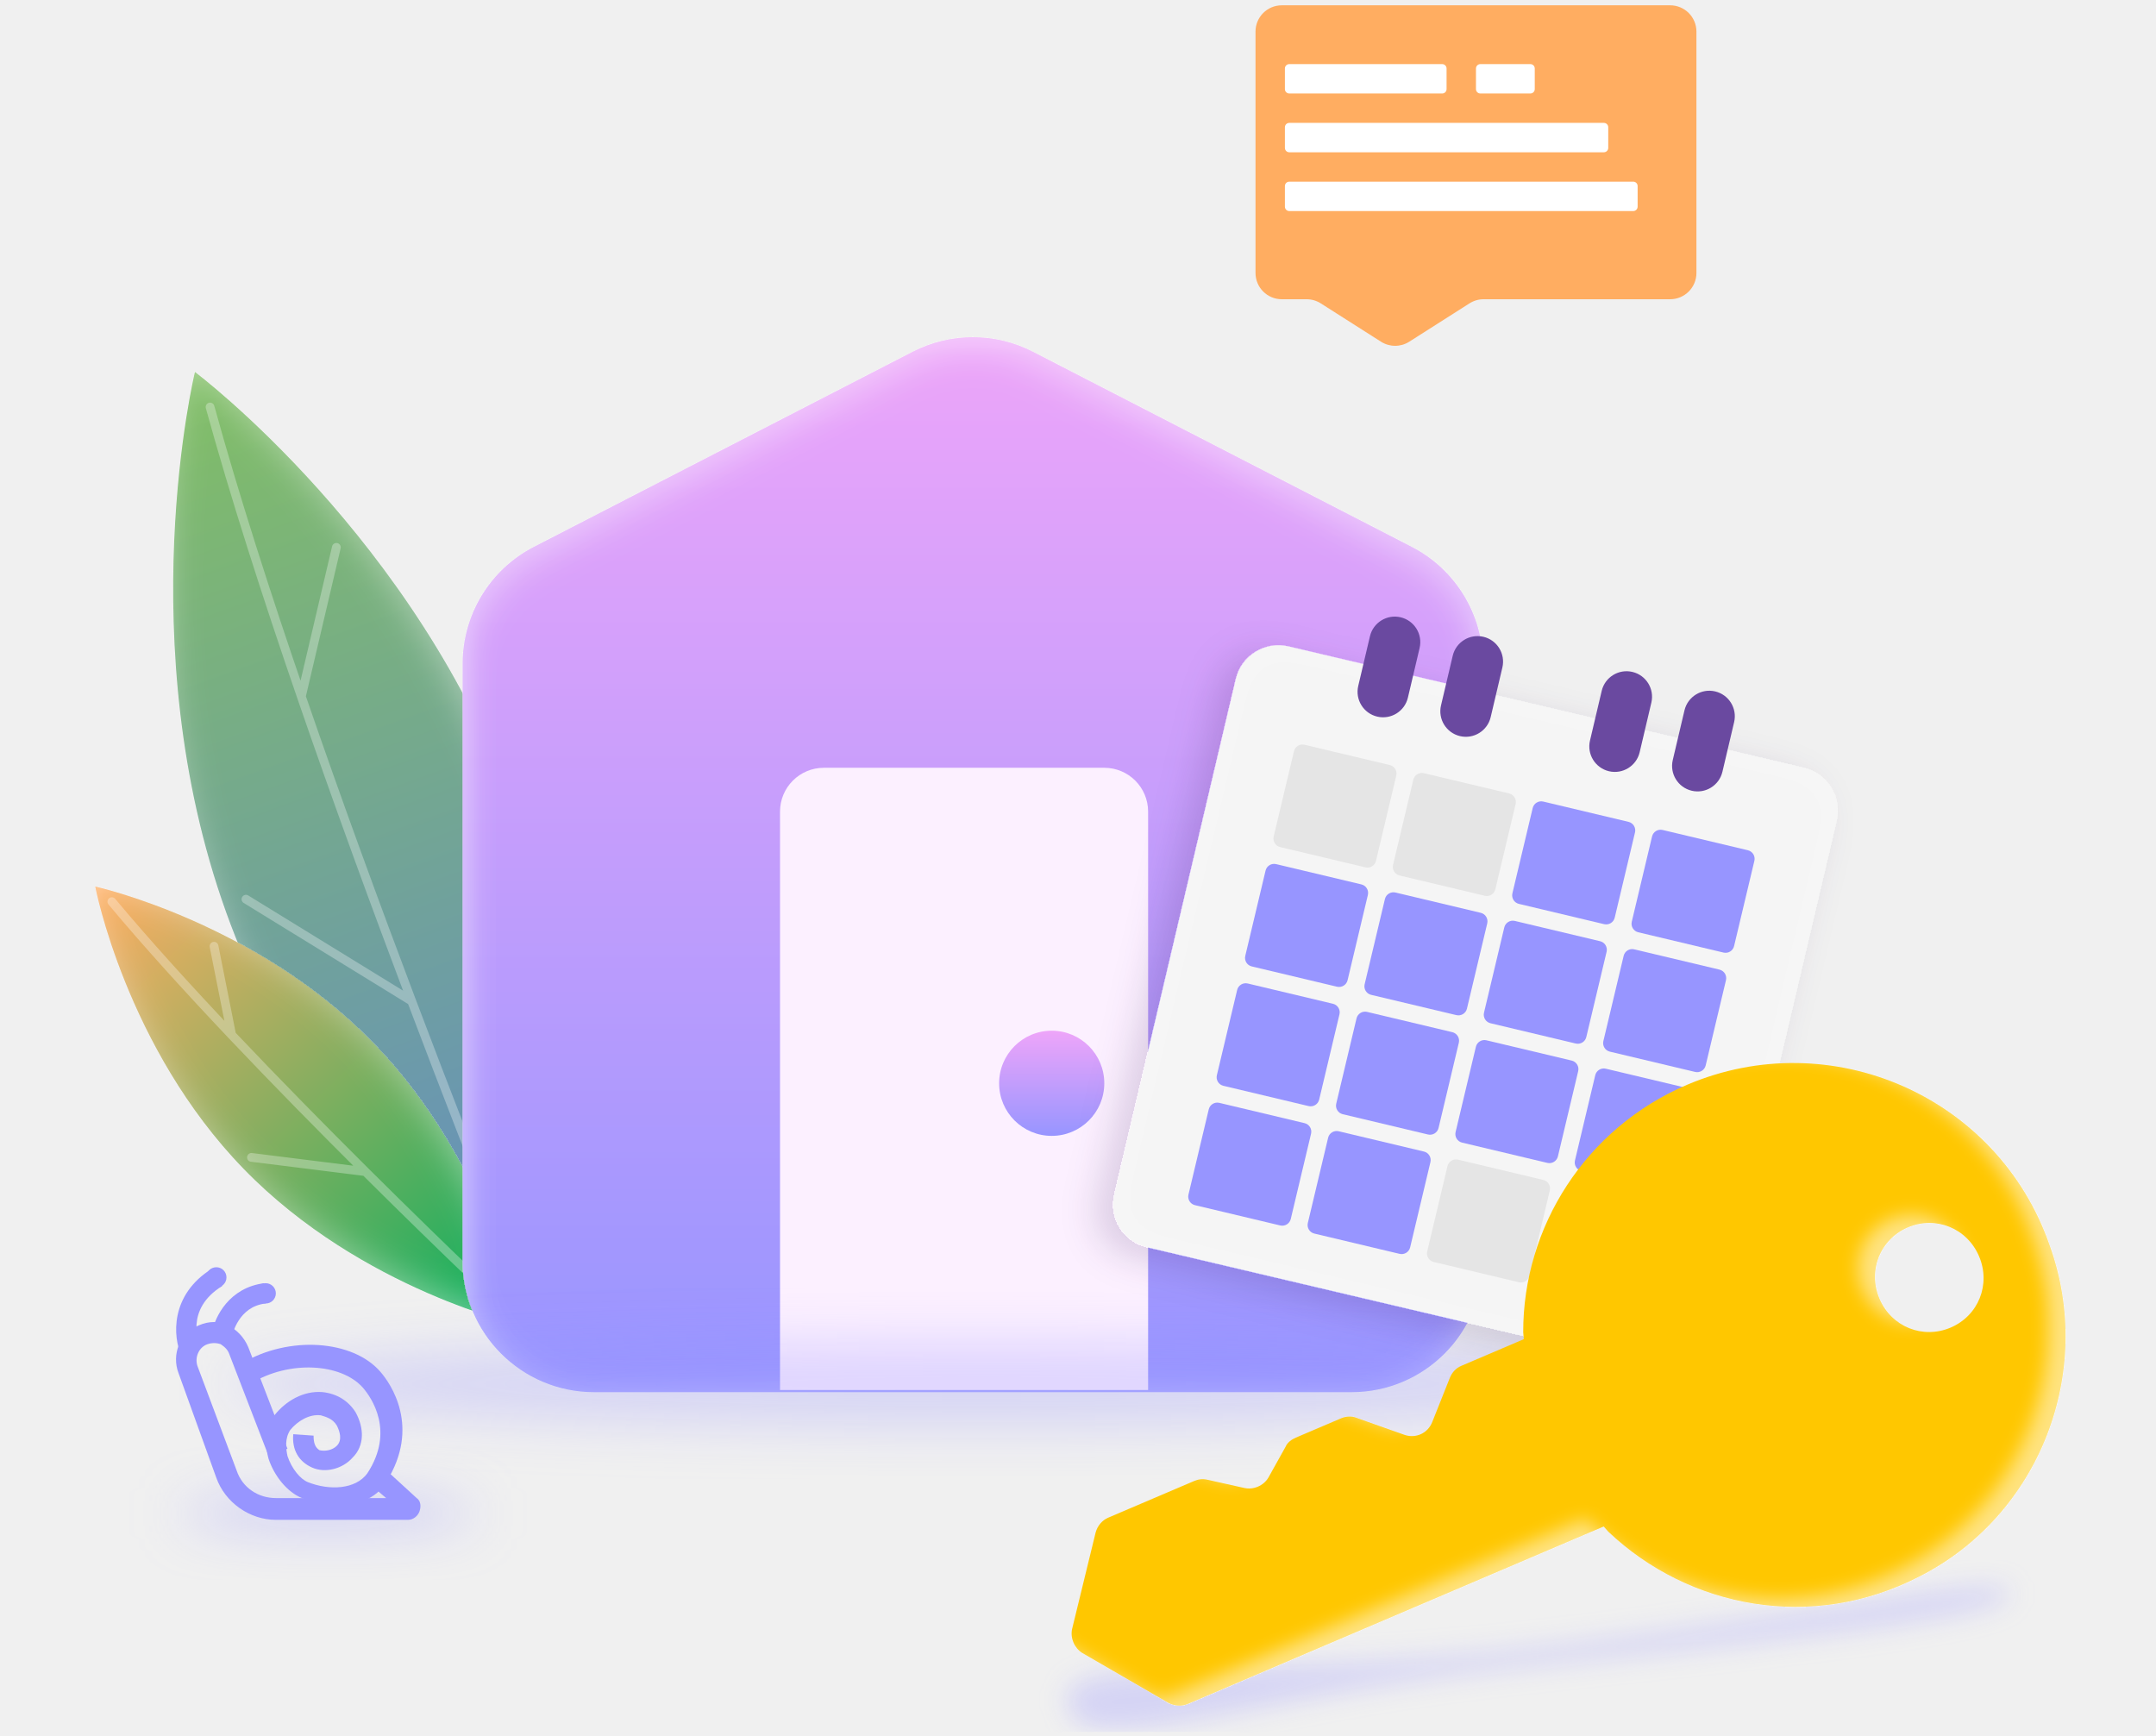
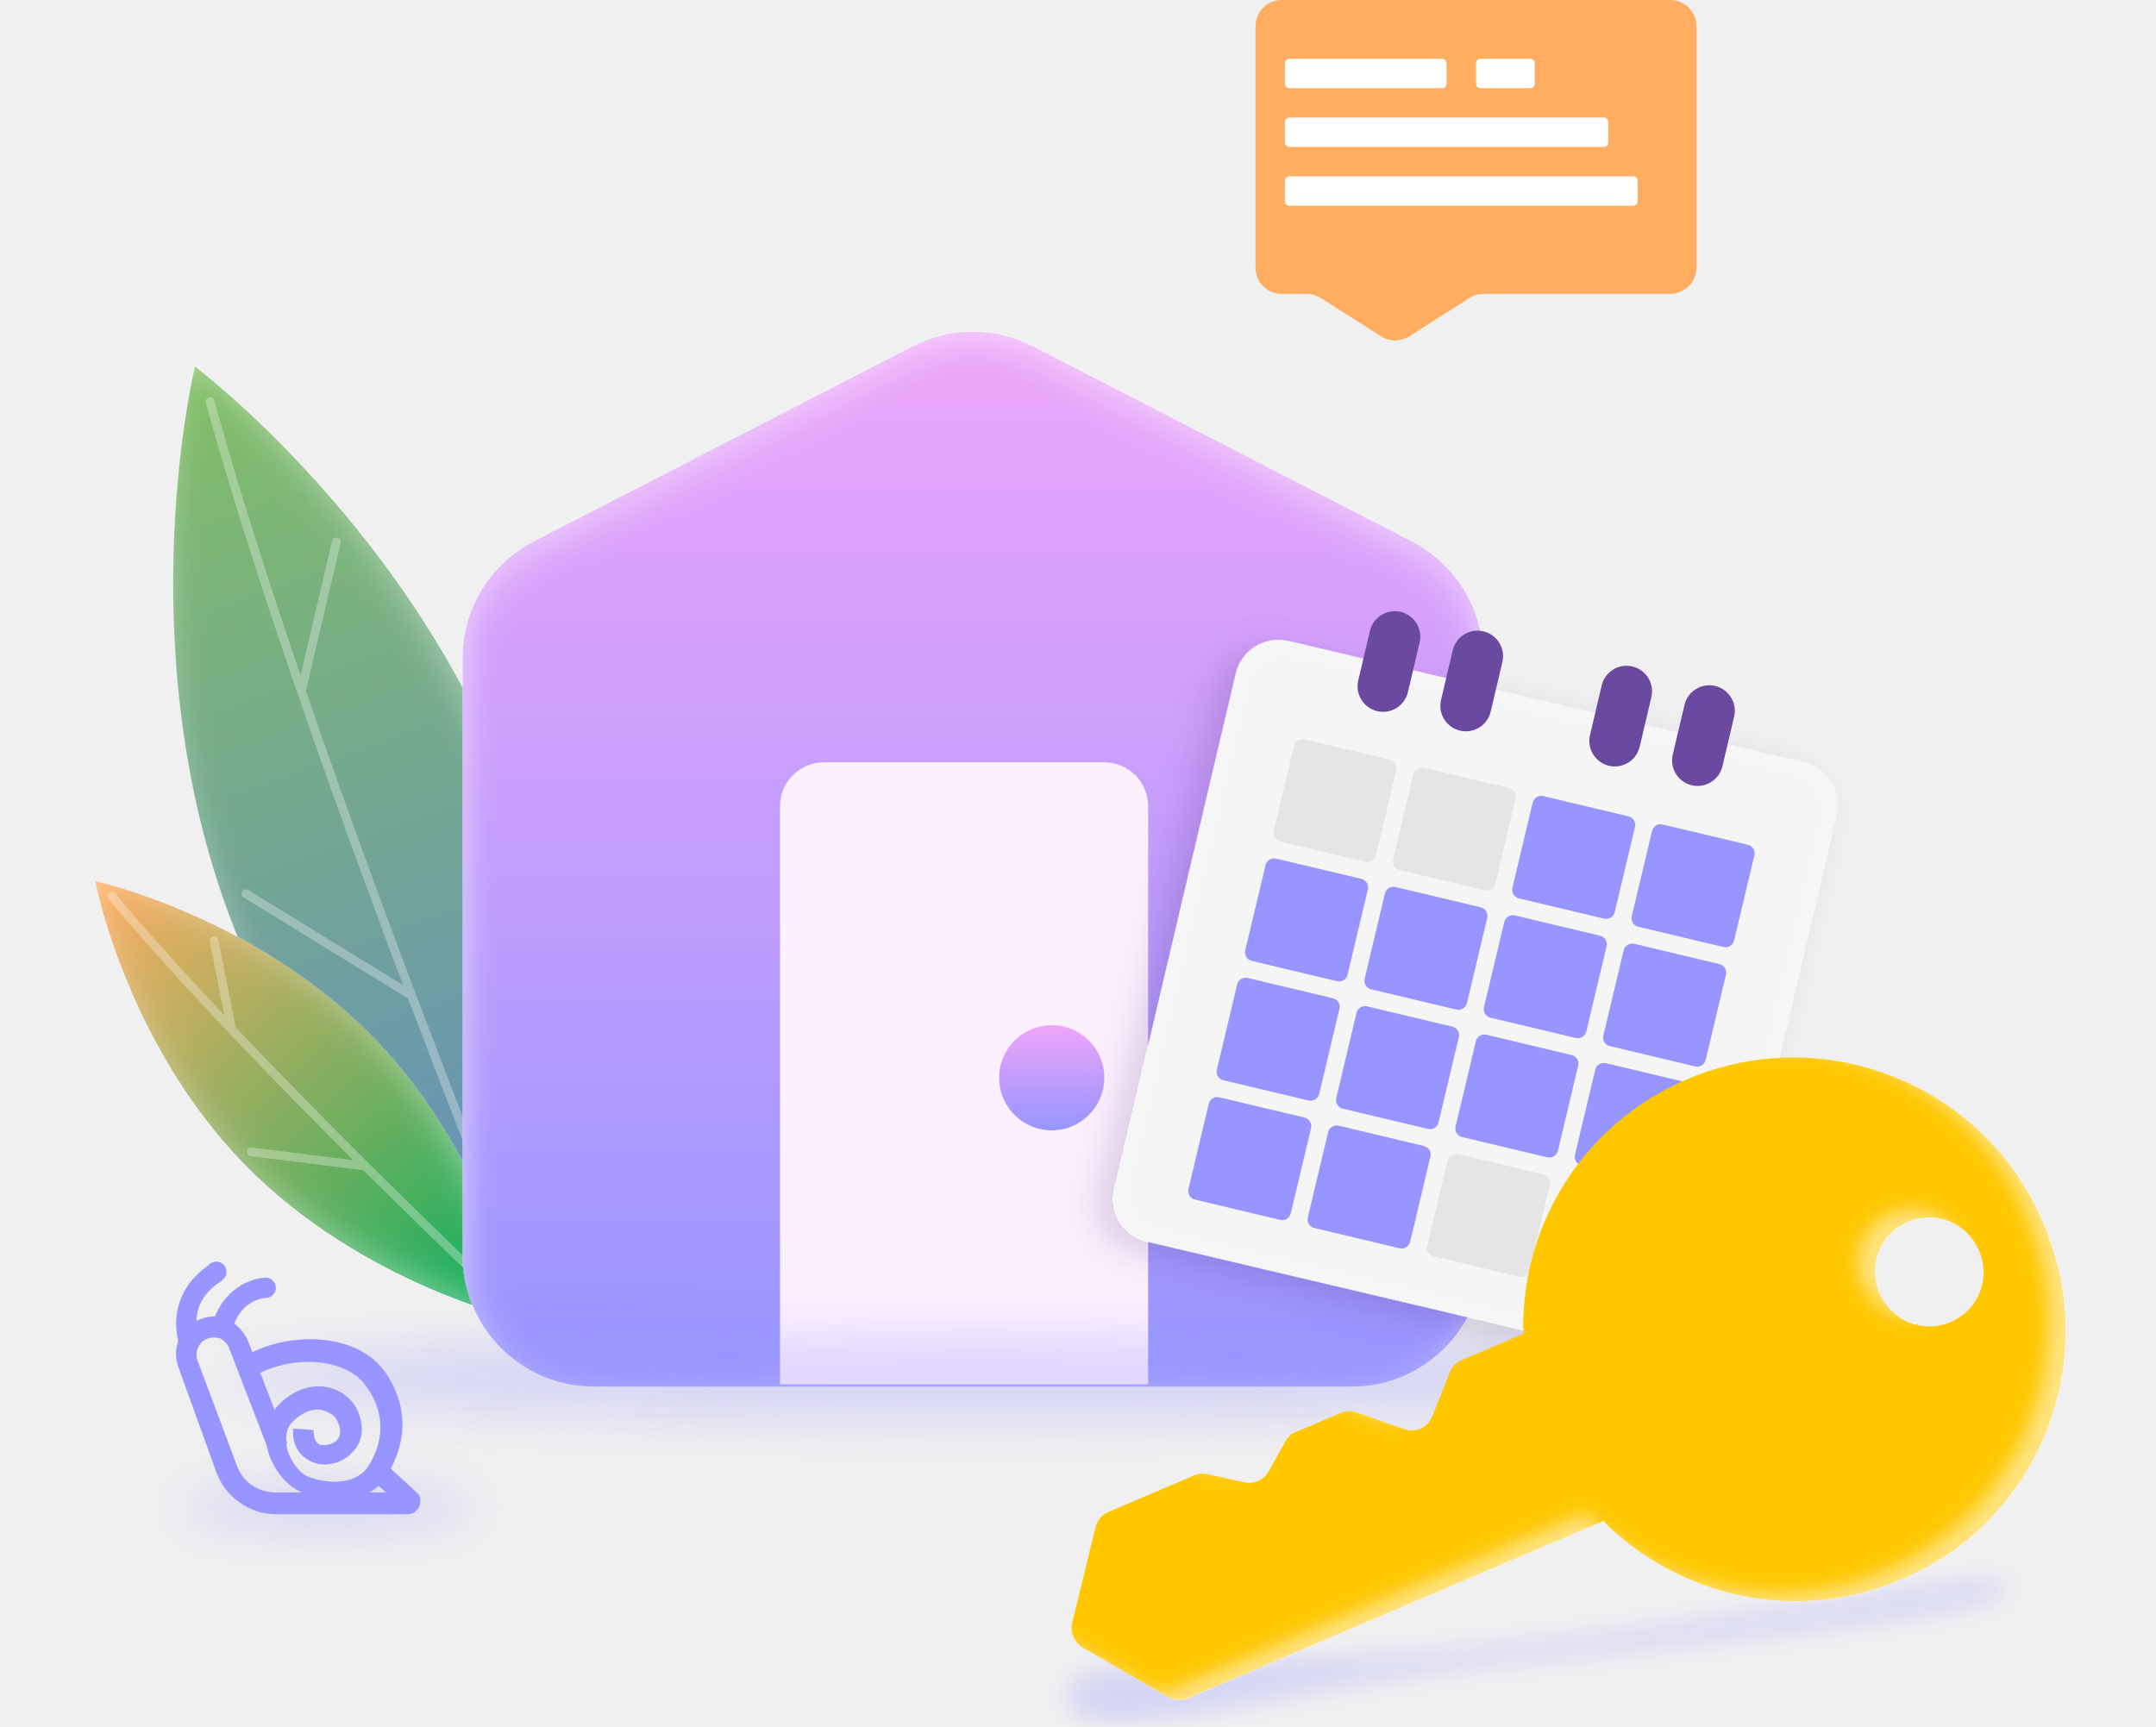
- <svg xmlns="http://www.w3.org/2000/svg" width="246" height="198" viewBox="0 0 246 198" fill="none">
-   <g clip-path="url(#clip0_490_3455)">
-     <path d="M143.254 3.605C143.254 1.948 144.597 0.605 146.254 0.605H190.563C192.22 0.605 193.563 1.948 193.563 3.605V31.144C193.563 32.801 192.22 34.144 190.563 34.144H169.282C168.711 34.144 168.153 34.307 167.671 34.613L160.796 38.989C159.813 39.614 158.557 39.614 157.574 38.989L150.699 34.613C150.217 34.307 149.659 34.144 149.088 34.144H146.254C144.597 34.144 143.254 32.801 143.254 31.144V3.605Z" fill="#FFAD61" />
-     <rect x="146.607" y="7.314" width="18.447" height="3.354" rx="0.5" fill="white" />
-     <rect x="146.607" y="14.021" width="36.894" height="3.354" rx="0.5" fill="white" />
-     <rect x="146.607" y="20.728" width="40.247" height="3.354" rx="0.5" fill="white" />
-     <rect x="168.408" y="7.314" width="6.708" height="3.354" rx="0.5" fill="white" />
-     <g filter="url(#filter0_i_490_3455)">
-       <path d="M58.663 92.253C69.697 123.022 62.203 153.86 62.203 153.86C62.203 153.86 36.819 134.813 25.784 104.045C14.749 73.276 22.243 42.438 22.243 42.438C22.243 42.438 47.628 61.485 58.663 92.253Z" fill="url(#paint0_linear_490_3455)" />
+ <svg xmlns="http://www.w3.org/2000/svg" width="246" height="197" viewBox="0 0 246 197" fill="none">
+   <g clip-path="url(#clip0_480_1672)">
+     <path d="M143.254 3C143.254 1.343 144.597 0 146.254 0H190.563C192.22 0 193.563 1.343 193.563 3V30.54C193.563 32.196 192.22 33.539 190.563 33.539H169.282C168.711 33.539 168.153 33.702 167.671 34.008L160.796 38.384C159.813 39.009 158.557 39.009 157.574 38.384L150.699 34.008C150.217 33.702 149.659 33.539 149.088 33.539H146.254C144.597 33.539 143.254 32.196 143.254 30.54V3Z" fill="#FFAD61" />
+     <rect x="146.607" y="6.709" width="18.447" height="3.354" rx="0.5" fill="white" />
+     <rect x="146.607" y="13.416" width="36.894" height="3.354" rx="0.5" fill="white" />
+     <rect x="146.607" y="20.123" width="40.247" height="3.354" rx="0.5" fill="white" />
+     <rect x="168.408" y="6.709" width="6.708" height="3.354" rx="0.5" fill="white" />
+     <g filter="url(#filter0_i_480_1672)">
+       <path d="M58.663 91.649C69.697 122.417 62.203 153.256 62.203 153.256C62.203 153.256 36.819 134.209 25.784 103.44C14.749 72.672 22.243 41.833 22.243 41.833C22.243 41.833 47.628 60.88 58.663 91.649Z" fill="url(#paint0_linear_480_1672)" />
    </g>
-     <path d="M61.651 151.68C61.651 151.68 55.011 135.499 46.973 114.226M23.968 46.441C26.725 56.456 30.403 67.903 34.382 79.475M34.382 79.475L38.379 62.455M34.382 79.475C38.484 91.405 42.907 103.467 46.973 114.226M46.973 114.226L28.064 102.6" stroke="white" stroke-opacity="0.3" stroke-linecap="round" />
-     <g filter="url(#filter1_i_490_3455)">
-       <path d="M42.605 119.019C56.055 132.857 59.565 151.26 59.565 151.26C59.565 151.26 41.268 147.229 27.818 133.391C14.369 119.554 10.859 101.15 10.859 101.15C10.859 101.15 29.155 105.182 42.605 119.019Z" fill="url(#paint1_linear_490_3455)" />
+     <path d="M61.651 151.075C61.651 151.075 55.011 134.895 46.973 113.622M23.968 45.837C26.725 55.851 30.403 67.299 34.382 78.87M34.382 78.87L38.379 61.85M34.382 78.87C38.484 90.8 42.907 102.862 46.973 113.622M46.973 113.622L28.065 101.996" stroke="white" stroke-opacity="0.3" stroke-linecap="round" />
+     <g filter="url(#filter1_i_480_1672)">
+       <path d="M42.605 118.415C56.055 132.252 59.564 150.656 59.564 150.656C59.564 150.656 41.268 146.625 27.818 132.787C14.369 118.949 10.859 100.546 10.859 100.546C10.859 100.546 29.155 104.577 42.605 118.415Z" fill="url(#paint1_linear_480_1672)" />
    </g>
-     <path d="M58.734 150.225C58.734 150.225 51.211 143.153 41.692 133.685M12.763 102.881C16.693 107.589 21.467 112.842 26.433 118.088M26.433 118.088L24.421 107.965M26.433 118.088C31.553 123.496 36.878 128.897 41.692 133.685M41.692 133.685L28.69 132.059" stroke="white" stroke-opacity="0.3" stroke-linecap="round" />
-     <g filter="url(#filter2_ii_490_3455)">
-       <path d="M52.783 75.73C52.783 70.113 55.921 64.967 60.914 62.395L104.129 40.135C108.44 37.914 113.557 37.914 117.867 40.135L161.083 62.395C166.076 64.967 169.214 70.113 169.214 75.73V143.849C169.214 152.133 162.498 158.849 154.214 158.849H67.783C59.498 158.849 52.783 152.133 52.783 143.849V75.73Z" fill="url(#paint2_linear_490_3455)" />
+     <path d="M58.734 149.62C58.734 149.62 51.211 142.548 41.693 133.081M12.764 102.277C16.693 106.984 21.467 112.237 26.433 117.483M26.433 117.483L24.421 107.36M26.433 117.483C31.554 122.892 36.878 128.292 41.693 133.081M41.693 133.081L28.69 131.454" stroke="white" stroke-opacity="0.3" stroke-linecap="round" />
+     <g filter="url(#filter2_ii_480_1672)">
+       <path d="M52.783 75.125C52.783 69.508 55.921 64.362 60.914 61.79L104.129 39.53C108.439 37.31 113.557 37.31 117.867 39.53L161.082 61.79C166.076 64.362 169.214 69.508 169.214 75.125V143.244C169.214 151.529 162.498 158.244 154.214 158.244H67.783C59.498 158.244 52.783 151.529 52.783 143.244V75.125Z" fill="url(#paint2_linear_480_1672)" />
    </g>
-     <path d="M89 92.605C89 89.843 91.239 87.605 94 87.605H126C128.761 87.605 131 89.843 131 92.605V158.604H89V92.605Z" fill="#FCF0FF" />
-     <circle cx="120" cy="123.604" r="6" fill="url(#paint3_linear_490_3455)" />
-     <g filter="url(#filter3_f_490_3455)">
-       <ellipse cx="111.968" cy="157.879" rx="86.353" ry="4.851" fill="#9795FF" fill-opacity="0.3" />
+     <path d="M89 92C89 89.239 91.239 87 94 87H126C128.761 87 131 89.239 131 92V158H89V92Z" fill="#FCF0FF" />
+     <circle cx="120" cy="123" r="6" fill="url(#paint3_linear_480_1672)" />
+     <g filter="url(#filter3_f_480_1672)">
+       <ellipse cx="111.968" cy="157.275" rx="86.353" ry="4.851" fill="#9795FF" fill-opacity="0.3" />
    </g>
-     <g filter="url(#filter4_di_490_3455)">
-       <rect x="142.155" y="72.611" width="70.427" height="70.427" rx="5" transform="rotate(13.2613 142.155 72.6106)" fill="#F5F5F5" />
+     <g filter="url(#filter4_di_480_1672)">
+       <rect x="142.155" y="72.006" width="70.427" height="70.427" rx="5" transform="rotate(13.2613 142.155 72.0059)" fill="#F5F5F5" />
    </g>
-     <rect x="147.873" y="84.746" width="12" height="12" rx="1" transform="rotate(13.3848 147.873 84.7458)" fill="#E5E5E5" />
-     <rect x="161.492" y="87.987" width="12" height="12" rx="1" transform="rotate(13.3848 161.492 87.9868)" fill="#E5E5E5" />
-     <rect x="175.112" y="91.228" width="12" height="12" rx="1" transform="rotate(13.3848 175.112 91.2275)" fill="#9795FF" />
-     <rect x="188.732" y="94.468" width="12" height="12" rx="1" transform="rotate(13.3848 188.732 94.4683)" fill="#9795FF" />
-     <rect x="144.632" y="98.365" width="12" height="12" rx="1" transform="rotate(13.3848 144.632 98.3652)" fill="#9795FF" />
-     <rect x="158.252" y="101.606" width="12" height="12" rx="1" transform="rotate(13.3848 158.252 101.606)" fill="#9795FF" />
-     <rect x="171.871" y="104.847" width="12" height="12" rx="1" transform="rotate(13.3848 171.871 104.847)" fill="#9795FF" />
-     <rect x="185.491" y="108.088" width="12" height="12" rx="1" transform="rotate(13.3848 185.491 108.088)" fill="#9795FF" />
-     <rect x="141.391" y="111.985" width="12" height="12" rx="1" transform="rotate(13.3848 141.391 111.985)" fill="#9795FF" />
-     <rect x="155.011" y="115.226" width="12" height="12" rx="1" transform="rotate(13.3848 155.011 115.226)" fill="#9795FF" />
-     <rect x="168.63" y="118.467" width="12" height="12" rx="1" transform="rotate(13.3848 168.63 118.467)" fill="#9795FF" />
-     <rect x="182.25" y="121.708" width="12" height="12" rx="1" transform="rotate(13.3848 182.25 121.708)" fill="#9795FF" />
-     <rect x="138.15" y="125.605" width="12" height="12" rx="1" transform="rotate(13.3848 138.15 125.605)" fill="#9795FF" />
-     <rect x="151.77" y="128.846" width="12" height="12" rx="1" transform="rotate(13.3848 151.77 128.846)" fill="#9795FF" />
-     <rect x="165.39" y="132.086" width="12" height="12" rx="1" transform="rotate(13.3848 165.39 132.086)" fill="#E5E5E5" />
-     <rect x="179.009" y="135.328" width="12" height="12" rx="1" transform="rotate(13.3848 179.009 135.328)" fill="#E5E5E5" />
-     <rect x="156.979" y="69.766" width="5.822" height="11.643" rx="2.911" transform="rotate(13.2613 156.979 69.7659)" fill="#6A49A0" />
-     <rect x="183.422" y="75.998" width="5.822" height="11.643" rx="2.911" transform="rotate(13.2613 183.422 75.9976)" fill="#6A49A0" />
-     <rect x="166.423" y="71.991" width="5.822" height="11.643" rx="2.911" transform="rotate(13.2613 166.423 71.991)" fill="#6A49A0" />
-     <rect x="192.866" y="78.223" width="5.822" height="11.643" rx="2.911" transform="rotate(13.2613 192.866 78.2227)" fill="#6A49A0" />
-     <g filter="url(#filter5_f_490_3455)">
-       <path d="M229.378 181.718C229.659 184.383 206.64 186.709 173.36 190.221C140.08 193.734 124.628 201.351 121.936 195.073C119.026 188.283 139.11 191.794 172.39 188.282C205.669 184.77 229.097 179.054 229.378 181.718Z" fill="#9795FF" fill-opacity="0.3" />
+     <rect x="147.873" y="84.141" width="12" height="12" rx="1" transform="rotate(13.3848 147.873 84.1406)" fill="#E5E5E5" />
+     <rect x="161.492" y="87.382" width="12" height="12" rx="1" transform="rotate(13.3848 161.492 87.3818)" fill="#E5E5E5" />
+     <rect x="175.112" y="90.623" width="12" height="12" rx="1" transform="rotate(13.3848 175.112 90.6226)" fill="#9795FF" />
+     <rect x="188.732" y="93.863" width="12" height="12" rx="1" transform="rotate(13.3848 188.732 93.8633)" fill="#9795FF" />
+     <rect x="144.632" y="97.76" width="12" height="12" rx="1" transform="rotate(13.3848 144.632 97.7603)" fill="#9795FF" />
+     <rect x="158.251" y="101.001" width="12" height="12" rx="1" transform="rotate(13.3848 158.251 101.001)" fill="#9795FF" />
+     <rect x="171.871" y="104.242" width="12" height="12" rx="1" transform="rotate(13.3848 171.871 104.242)" fill="#9795FF" />
+     <rect x="185.491" y="107.483" width="12" height="12" rx="1" transform="rotate(13.3848 185.491 107.483)" fill="#9795FF" />
+     <rect x="141.391" y="111.38" width="12" height="12" rx="1" transform="rotate(13.3848 141.391 111.38)" fill="#9795FF" />
+     <rect x="155.011" y="114.621" width="12" height="12" rx="1" transform="rotate(13.3848 155.011 114.621)" fill="#9795FF" />
+     <rect x="168.63" y="117.862" width="12" height="12" rx="1" transform="rotate(13.3848 168.63 117.862)" fill="#9795FF" />
+     <rect x="182.25" y="121.103" width="12" height="12" rx="1" transform="rotate(13.3848 182.25 121.103)" fill="#9795FF" />
+     <rect x="138.15" y="125" width="12" height="12" rx="1" transform="rotate(13.3848 138.15 125)" fill="#9795FF" />
+     <rect x="151.77" y="128.241" width="12" height="12" rx="1" transform="rotate(13.3848 151.77 128.241)" fill="#9795FF" />
+     <rect x="165.39" y="131.481" width="12" height="12" rx="1" transform="rotate(13.3848 165.39 131.481)" fill="#E5E5E5" />
+     <rect x="179.009" y="134.723" width="12" height="12" rx="1" transform="rotate(13.3848 179.009 134.723)" fill="#E5E5E5" />
+     <rect x="156.979" y="69.161" width="5.822" height="11.643" rx="2.911" transform="rotate(13.2613 156.979 69.1611)" fill="#6A49A0" />
+     <rect x="183.422" y="75.393" width="5.822" height="11.643" rx="2.911" transform="rotate(13.2613 183.422 75.3926)" fill="#6A49A0" />
+     <rect x="166.423" y="71.386" width="5.822" height="11.643" rx="2.911" transform="rotate(13.2613 166.423 71.3862)" fill="#6A49A0" />
+     <rect x="192.866" y="77.618" width="5.822" height="11.643" rx="2.911" transform="rotate(13.2613 192.866 77.6177)" fill="#6A49A0" />
+     <g filter="url(#filter5_f_480_1672)">
+       <path d="M229.378 181.114C229.659 183.778 206.64 186.105 173.36 189.617C140.08 193.129 124.628 200.746 121.936 194.468C119.025 187.678 139.11 191.19 172.389 187.678C205.669 184.166 229.097 178.449 229.378 181.114Z" fill="#9795FF" fill-opacity="0.3" />
    </g>
-     <g filter="url(#filter6_i_490_3455)">
-       <path d="M233.858 142.067C239.11 156.581 232.678 172.971 218.985 179.894C206.769 186.187 192.744 183.523 183.503 174.765L182.984 174.176L135.51 194.431C134.829 194.721 134.001 194.669 133.303 194.292L123.496 188.612C122.587 188.054 122.099 186.911 122.326 185.869L125.012 174.86C125.223 174.094 125.758 173.461 126.439 173.17L136.271 168.975C136.726 168.781 137.229 168.702 137.829 168.851L141.985 169.78C143.024 170.012 144.159 169.528 144.711 168.617L146.688 165.071C146.883 164.583 147.402 164.226 147.856 164.033L153.032 161.824C153.599 161.582 154.265 161.568 154.752 161.766L160.288 163.728C161.538 164.14 162.901 163.559 163.419 162.257L165.428 157.211C165.687 156.56 166.158 156.089 166.725 155.847L173.864 152.801L173.799 152.018C173.774 140.004 180.908 128.719 192.492 123.776C208.847 116.799 227.923 125.009 233.858 142.067ZM214.452 148.185C215.817 151.386 219.389 152.835 222.569 151.478C225.749 150.121 227.175 146.54 225.809 143.34C224.444 140.139 220.872 138.691 217.692 140.047C214.512 141.404 213.086 144.985 214.452 148.185Z" fill="#FFC700" />
+     <g filter="url(#filter6_i_480_1672)">
+       <path d="M233.858 141.463C239.11 155.976 232.678 172.367 218.985 179.29C206.768 185.583 192.744 182.919 183.503 174.161L182.984 173.572L135.51 193.826C134.828 194.117 134.001 194.065 133.303 193.687L123.496 188.008C122.587 187.45 122.099 186.307 122.325 185.265L125.012 174.255C125.223 173.49 125.758 172.856 126.439 172.565L136.271 168.371C136.726 168.177 137.229 168.097 137.829 168.246L141.985 169.176C143.024 169.408 144.159 168.923 144.71 168.013L146.688 164.467C146.883 163.978 147.402 163.622 147.856 163.428L153.031 161.22C153.599 160.978 154.265 160.964 154.752 161.161L160.288 163.123C161.537 163.536 162.9 162.954 163.419 161.652L165.428 156.607C165.687 155.956 166.157 155.485 166.725 155.242L173.864 152.197L173.799 151.414C173.774 139.399 180.907 128.114 192.492 123.172C208.847 116.194 227.922 124.404 233.858 141.463ZM214.451 147.581C215.817 150.781 219.389 152.23 222.569 150.873C225.749 149.517 227.174 145.936 225.809 142.735C224.443 139.535 220.872 138.086 217.692 139.443C214.512 140.8 213.086 144.38 214.451 147.581Z" fill="#FFC700" />
    </g>
-     <g filter="url(#filter7_f_490_3455)">
-       <ellipse cx="37.431" cy="172.673" rx="17.348" ry="1.535" fill="#9795FF" fill-opacity="0.5" />
+     <g filter="url(#filter7_f_480_1672)">
+       <ellipse cx="37.431" cy="172.069" rx="17.348" ry="1.535" fill="#9795FF" fill-opacity="0.5" />
    </g>
-     <path d="M46.547 173.416H31.473C28.491 173.416 25.675 171.428 24.681 168.612L20.374 156.685C19.546 154.531 20.54 152.047 22.694 151.218C23.853 150.721 25.013 150.721 26.006 151.218C27 151.715 27.829 152.544 28.326 153.703L32.798 165.299L30.645 166.127L26.172 154.531C26.006 154.034 25.675 153.703 25.178 153.372C24.681 153.206 24.184 153.206 23.687 153.372C22.694 153.703 22.197 154.863 22.528 155.857L27 167.784C27.663 169.771 29.485 170.931 31.473 170.931H44.063L41.909 169.109L43.566 167.287L47.541 170.931C48.038 171.262 48.038 171.925 47.873 172.422C47.707 172.919 47.21 173.416 46.547 173.416Z" fill="#9795FF" />
-     <path d="M38.43 171.759C37.105 171.759 35.78 171.428 34.455 170.931C32.798 170.268 31.307 168.446 30.645 166.458C30.148 164.636 30.314 162.814 31.307 161.488C32.633 159.832 34.62 158.672 36.774 158.838C38.43 159.004 39.756 159.832 40.584 161.157C41.578 162.979 41.578 164.967 40.253 166.292C39.093 167.618 37.105 168.114 35.614 167.452C34.123 166.789 33.295 165.464 33.461 163.642L35.78 163.807C35.78 164.636 35.946 165.133 36.443 165.464C37.105 165.63 37.934 165.464 38.43 164.967C39.093 164.304 38.762 163.311 38.43 162.648C37.934 161.82 37.105 161.654 36.608 161.488C35.283 161.323 33.958 162.151 33.13 163.145C32.467 164.139 32.633 165.298 32.798 166.127C33.295 167.618 34.289 168.777 35.117 169.108C37.602 170.102 40.584 169.937 41.909 168.114C45.056 163.311 42.406 159.501 41.412 158.341C38.927 155.525 32.964 155.194 28.657 157.844L27.663 155.525C32.964 152.377 40.253 152.874 43.4 156.519C44.56 157.844 48.038 162.814 44.063 169.108C42.903 171.096 40.584 171.759 38.43 171.759Z" fill="#9795FF" />
-     <path d="M26.504 152.377L24.185 152.045C24.516 150.223 26.172 146.91 30.148 146.413L30.314 148.732C27.166 149.064 26.504 152.377 26.504 152.377Z" fill="#9795FF" />
-     <path d="M20.706 154.695C19.713 152.542 19.381 147.738 24.185 144.756L25.345 146.744C21.038 149.394 22.694 153.37 22.86 153.701L20.706 154.695Z" fill="#9795FF" />
-     <path d="M24.682 146.911C25.322 146.911 25.841 146.392 25.841 145.751C25.841 145.111 25.322 144.592 24.682 144.592C24.041 144.592 23.522 145.111 23.522 145.751C23.522 146.392 24.041 146.911 24.682 146.911Z" fill="#9795FF" />
-     <path d="M30.314 148.732C30.955 148.732 31.474 148.213 31.474 147.573C31.474 146.932 30.955 146.413 30.314 146.413C29.674 146.413 29.155 146.932 29.155 147.573C29.155 148.213 29.674 148.732 30.314 148.732Z" fill="#9795FF" />
+     <path d="M46.547 172.811H31.473C28.491 172.811 25.675 170.824 24.681 168.007L20.375 156.08C19.546 153.927 20.54 151.442 22.694 150.614C23.853 150.117 25.013 150.117 26.007 150.614C27 151.111 27.829 151.939 28.326 153.099L32.798 164.694L30.645 165.523L26.172 153.927C26.007 153.43 25.675 153.099 25.178 152.767C24.681 152.602 24.184 152.602 23.688 152.767C22.694 153.099 22.197 154.258 22.528 155.252L27 167.179C27.663 169.167 29.485 170.327 31.473 170.327H44.063L41.909 168.504L43.566 166.682L47.541 170.327C48.038 170.658 48.038 171.32 47.873 171.817C47.707 172.314 47.21 172.811 46.547 172.811Z" fill="#9795FF" />
+     <path d="M38.431 171.154C37.105 171.154 35.78 170.823 34.455 170.326C32.798 169.663 31.308 167.841 30.645 165.853C30.148 164.031 30.314 162.209 31.308 160.884C32.633 159.227 34.621 158.068 36.774 158.233C38.431 158.399 39.756 159.227 40.584 160.553C41.578 162.375 41.578 164.363 40.253 165.688C39.093 167.013 37.105 167.51 35.615 166.847C34.124 166.185 33.295 164.86 33.461 163.037L35.78 163.203C35.78 164.031 35.946 164.528 36.443 164.86C37.105 165.025 37.934 164.86 38.431 164.363C39.093 163.7 38.762 162.706 38.431 162.043C37.934 161.215 37.105 161.05 36.608 160.884C35.283 160.718 33.958 161.546 33.13 162.54C32.467 163.534 32.633 164.694 32.798 165.522C33.295 167.013 34.289 168.173 35.118 168.504C37.602 169.498 40.584 169.332 41.909 167.51C45.057 162.706 42.406 158.896 41.412 157.736C38.928 154.92 32.964 154.589 28.657 157.24L27.663 154.92C32.964 151.773 40.253 152.27 43.4 155.914C44.56 157.24 48.038 162.209 44.063 168.504C42.903 170.492 40.584 171.154 38.431 171.154Z" fill="#9795FF" />
+     <path d="M26.504 151.772L24.185 151.441C24.516 149.619 26.173 146.306 30.148 145.809L30.314 148.128C27.167 148.459 26.504 151.772 26.504 151.772Z" fill="#9795FF" />
+     <path d="M20.707 154.091C19.713 151.937 19.381 147.133 24.185 144.151L25.345 146.139C21.038 148.79 22.694 152.765 22.86 153.097L20.707 154.091Z" fill="#9795FF" />
+     <path d="M24.682 146.306C25.322 146.306 25.841 145.787 25.841 145.147C25.841 144.506 25.322 143.987 24.682 143.987C24.041 143.987 23.522 144.506 23.522 145.147C23.522 145.787 24.041 146.306 24.682 146.306Z" fill="#9795FF" />
+     <path d="M30.315 148.128C30.955 148.128 31.474 147.609 31.474 146.968C31.474 146.328 30.955 145.809 30.315 145.809C29.674 145.809 29.155 146.328 29.155 146.968C29.155 147.609 29.674 148.128 30.315 148.128Z" fill="#9795FF" />
  </g>
  <defs>
-     <filter id="filter0_i_490_3455" x="18.757" y="41.438" width="45.932" height="112.422" filterUnits="userSpaceOnUse" color-interpolation-filters="sRGB">
+     <filter id="filter0_i_480_1672" x="18.757" y="40.833" width="45.932" height="112.423" filterUnits="userSpaceOnUse" color-interpolation-filters="sRGB">
      <feFlood flood-opacity="0" result="BackgroundImageFix" />
      <feBlend mode="normal" in="SourceGraphic" in2="BackgroundImageFix" result="shape" />
      <feColorMatrix in="SourceAlpha" type="matrix" values="0 0 0 0 0 0 0 0 0 0 0 0 0 0 0 0 0 0 127 0" result="hardAlpha" />
      <feOffset dx="-1" dy="-1" />
      <feGaussianBlur stdDeviation="2" />
      <feComposite in2="hardAlpha" operator="arithmetic" k2="-1" k3="1" />
      <feColorMatrix type="matrix" values="0 0 0 0 1 0 0 0 0 1 0 0 0 0 1 0 0 0 0.4 0" />
-       <feBlend mode="normal" in2="shape" result="effect1_innerShadow_490_3455" />
+       <feBlend mode="normal" in2="shape" result="effect1_innerShadow_480_1672" />
    </filter>
-     <filter id="filter1_i_490_3455" x="9.859" y="100.15" width="49.706" height="51.11" filterUnits="userSpaceOnUse" color-interpolation-filters="sRGB">
+     <filter id="filter1_i_480_1672" x="9.859" y="99.546" width="49.706" height="51.11" filterUnits="userSpaceOnUse" color-interpolation-filters="sRGB">
      <feFlood flood-opacity="0" result="BackgroundImageFix" />
      <feBlend mode="normal" in="SourceGraphic" in2="BackgroundImageFix" result="shape" />
      <feColorMatrix in="SourceAlpha" type="matrix" values="0 0 0 0 0 0 0 0 0 0 0 0 0 0 0 0 0 0 127 0" result="hardAlpha" />
      <feOffset dx="-1" dy="-1" />
      <feGaussianBlur stdDeviation="2" />
      <feComposite in2="hardAlpha" operator="arithmetic" k2="-1" k3="1" />
      <feColorMatrix type="matrix" values="0 0 0 0 1 0 0 0 0 1 0 0 0 0 1 0 0 0 0.4 0" />
-       <feBlend mode="normal" in2="shape" result="effect1_innerShadow_490_3455" />
+       <feBlend mode="normal" in2="shape" result="effect1_innerShadow_480_1672" />
    </filter>
-     <filter id="filter2_ii_490_3455" x="52.783" y="38.469" width="116.431" height="122.38" filterUnits="userSpaceOnUse" color-interpolation-filters="sRGB">
+     <filter id="filter2_ii_480_1672" x="52.783" y="37.865" width="116.431" height="122.379" filterUnits="userSpaceOnUse" color-interpolation-filters="sRGB">
      <feFlood flood-opacity="0" result="BackgroundImageFix" />
      <feBlend mode="normal" in="SourceGraphic" in2="BackgroundImageFix" result="shape" />
      <feColorMatrix in="SourceAlpha" type="matrix" values="0 0 0 0 0 0 0 0 0 0 0 0 0 0 0 0 0 0 127 0" result="hardAlpha" />
      <feOffset dy="2" />
      <feGaussianBlur stdDeviation="2" />
      <feComposite in2="hardAlpha" operator="arithmetic" k2="-1" k3="1" />
      <feColorMatrix type="matrix" values="0 0 0 0 1 0 0 0 0 1 0 0 0 0 1 0 0 0 0.25 0" />
-       <feBlend mode="normal" in2="shape" result="effect1_innerShadow_490_3455" />
+       <feBlend mode="normal" in2="shape" result="effect1_innerShadow_480_1672" />
      <feColorMatrix in="SourceAlpha" type="matrix" values="0 0 0 0 0 0 0 0 0 0 0 0 0 0 0 0 0 0 127 0" result="hardAlpha" />
      <feOffset />
      <feGaussianBlur stdDeviation="2" />
      <feComposite in2="hardAlpha" operator="arithmetic" k2="-1" k3="1" />
      <feColorMatrix type="matrix" values="0 0 0 0 1 0 0 0 0 1 0 0 0 0 1 0 0 0 0.25 0" />
-       <feBlend mode="normal" in2="effect1_innerShadow_490_3455" result="effect2_innerShadow_490_3455" />
+       <feBlend mode="normal" in2="effect1_innerShadow_480_1672" result="effect2_innerShadow_480_1672" />
    </filter>
-     <filter id="filter3_f_490_3455" x="19.615" y="147.028" width="184.706" height="21.703" filterUnits="userSpaceOnUse" color-interpolation-filters="sRGB">
+     <filter id="filter3_f_480_1672" x="19.615" y="146.423" width="184.706" height="21.703" filterUnits="userSpaceOnUse" color-interpolation-filters="sRGB">
      <feFlood flood-opacity="0" result="BackgroundImageFix" />
      <feBlend mode="normal" in="SourceGraphic" in2="BackgroundImageFix" result="shape" />
-       <feGaussianBlur stdDeviation="3" result="effect1_foregroundBlur_490_3455" />
+       <feGaussianBlur stdDeviation="3" result="effect1_foregroundBlur_480_1672" />
    </filter>
-     <filter id="filter4_di_490_3455" x="121.012" y="70.623" width="90.679" height="90.679" filterUnits="userSpaceOnUse" color-interpolation-filters="sRGB">
+     <filter id="filter4_di_480_1672" x="121.012" y="70.019" width="90.679" height="90.679" filterUnits="userSpaceOnUse" color-interpolation-filters="sRGB">
      <feFlood flood-opacity="0" result="BackgroundImageFix" />
      <feColorMatrix in="SourceAlpha" type="matrix" values="0 0 0 0 0 0 0 0 0 0 0 0 0 0 0 0 0 0 127 0" result="hardAlpha" />
      <feOffset dx="-2" dy="1" />
      <feGaussianBlur stdDeviation="2" />
      <feComposite in2="hardAlpha" operator="out" />
      <feColorMatrix type="matrix" values="0 0 0 0 0.165 0 0 0 0 0.049 0 0 0 0 0.312 0 0 0 0.15 0" />
-       <feBlend mode="normal" in2="BackgroundImageFix" result="effect1_dropShadow_490_3455" />
-       <feBlend mode="normal" in="SourceGraphic" in2="effect1_dropShadow_490_3455" result="shape" />
+       <feBlend mode="normal" in2="BackgroundImageFix" result="effect1_dropShadow_480_1672" />
+       <feBlend mode="normal" in="SourceGraphic" in2="effect1_dropShadow_480_1672" result="shape" />
      <feColorMatrix in="SourceAlpha" type="matrix" values="0 0 0 0 0 0 0 0 0 0 0 0 0 0 0 0 0 0 127 0" result="hardAlpha" />
      <feOffset />
      <feGaussianBlur stdDeviation="2" />
      <feComposite in2="hardAlpha" operator="arithmetic" k2="-1" k3="1" />
      <feColorMatrix type="matrix" values="0 0 0 0 1 0 0 0 0 1 0 0 0 0 1 0 0 0 0.25 0" />
-       <feBlend mode="normal" in2="shape" result="effect2_innerShadow_490_3455" />
+       <feBlend mode="normal" in2="shape" result="effect2_innerShadow_480_1672" />
    </filter>
-     <filter id="filter5_f_490_3455" x="118.657" y="178.032" width="113.723" height="22.442" filterUnits="userSpaceOnUse" color-interpolation-filters="sRGB">
+     <filter id="filter5_f_480_1672" x="118.657" y="177.428" width="113.723" height="22.442" filterUnits="userSpaceOnUse" color-interpolation-filters="sRGB">
      <feFlood flood-opacity="0" result="BackgroundImageFix" />
      <feBlend mode="normal" in="SourceGraphic" in2="BackgroundImageFix" result="shape" />
-       <feGaussianBlur stdDeviation="1.5" result="effect1_foregroundBlur_490_3455" />
+       <feGaussianBlur stdDeviation="1.5" result="effect1_foregroundBlur_480_1672" />
    </filter>
-     <filter id="filter6_i_490_3455" x="120.271" y="120.289" width="115.412" height="74.328" filterUnits="userSpaceOnUse" color-interpolation-filters="sRGB">
+     <filter id="filter6_i_480_1672" x="120.27" y="119.685" width="115.412" height="74.328" filterUnits="userSpaceOnUse" color-interpolation-filters="sRGB">
      <feFlood flood-opacity="0" result="BackgroundImageFix" />
      <feBlend mode="normal" in="SourceGraphic" in2="BackgroundImageFix" result="shape" />
      <feColorMatrix in="SourceAlpha" type="matrix" values="0 0 0 0 0 0 0 0 0 0 0 0 0 0 0 0 0 0 127 0" result="hardAlpha" />
      <feOffset dx="-2" dy="-1" />
      <feGaussianBlur stdDeviation="1" />
      <feComposite in2="hardAlpha" operator="arithmetic" k2="-1" k3="1" />
      <feColorMatrix type="matrix" values="0 0 0 0 1 0 0 0 0 1 0 0 0 0 1 0 0 0 0.5 0" />
-       <feBlend mode="normal" in2="shape" result="effect1_innerShadow_490_3455" />
+       <feBlend mode="normal" in2="shape" result="effect1_innerShadow_480_1672" />
    </filter>
-     <filter id="filter7_f_490_3455" x="14.082" y="165.138" width="46.696" height="15.07" filterUnits="userSpaceOnUse" color-interpolation-filters="sRGB">
+     <filter id="filter7_f_480_1672" x="14.083" y="164.534" width="46.696" height="15.07" filterUnits="userSpaceOnUse" color-interpolation-filters="sRGB">
      <feFlood flood-opacity="0" result="BackgroundImageFix" />
      <feBlend mode="normal" in="SourceGraphic" in2="BackgroundImageFix" result="shape" />
-       <feGaussianBlur stdDeviation="3" result="effect1_foregroundBlur_490_3455" />
+       <feGaussianBlur stdDeviation="3" result="effect1_foregroundBlur_480_1672" />
    </filter>
-     <linearGradient id="paint0_linear_490_3455" x1="22.243" y1="42.438" x2="62.203" y2="153.86" gradientUnits="userSpaceOnUse">
+     <linearGradient id="paint0_linear_480_1672" x1="22.243" y1="41.833" x2="62.203" y2="153.256" gradientUnits="userSpaceOnUse">
      <stop stop-color="#81BE65" />
      <stop offset="1" stop-color="#638BC7" />
    </linearGradient>
-     <linearGradient id="paint1_linear_490_3455" x1="10.859" y1="101.15" x2="59.565" y2="151.26" gradientUnits="userSpaceOnUse">
+     <linearGradient id="paint1_linear_480_1672" x1="10.859" y1="100.546" x2="59.564" y2="150.656" gradientUnits="userSpaceOnUse">
      <stop stop-color="#FFAD61" />
      <stop offset="1" stop-color="#04B05E" />
    </linearGradient>
-     <linearGradient id="paint2_linear_490_3455" x1="110.998" y1="36.596" x2="110.998" y2="158.849" gradientUnits="userSpaceOnUse">
+     <linearGradient id="paint2_linear_480_1672" x1="110.998" y1="35.992" x2="110.998" y2="158.244" gradientUnits="userSpaceOnUse">
      <stop stop-color="#EEA5F9" />
      <stop offset="1" stop-color="#9795FF" />
    </linearGradient>
-     <linearGradient id="paint3_linear_490_3455" x1="120" y1="117.604" x2="120" y2="129.604" gradientUnits="userSpaceOnUse">
+     <linearGradient id="paint3_linear_480_1672" x1="120" y1="117" x2="120" y2="129" gradientUnits="userSpaceOnUse">
      <stop stop-color="#EEA5F9" />
      <stop offset="1" stop-color="#9795FF" />
    </linearGradient>
-     <clipPath id="clip0_490_3455">
-       <rect width="246" height="197" fill="white" transform="translate(0 0.604736)" />
+     <clipPath id="clip0_480_1672">
+       <rect width="246" height="197" fill="white" />
    </clipPath>
  </defs>
</svg>
